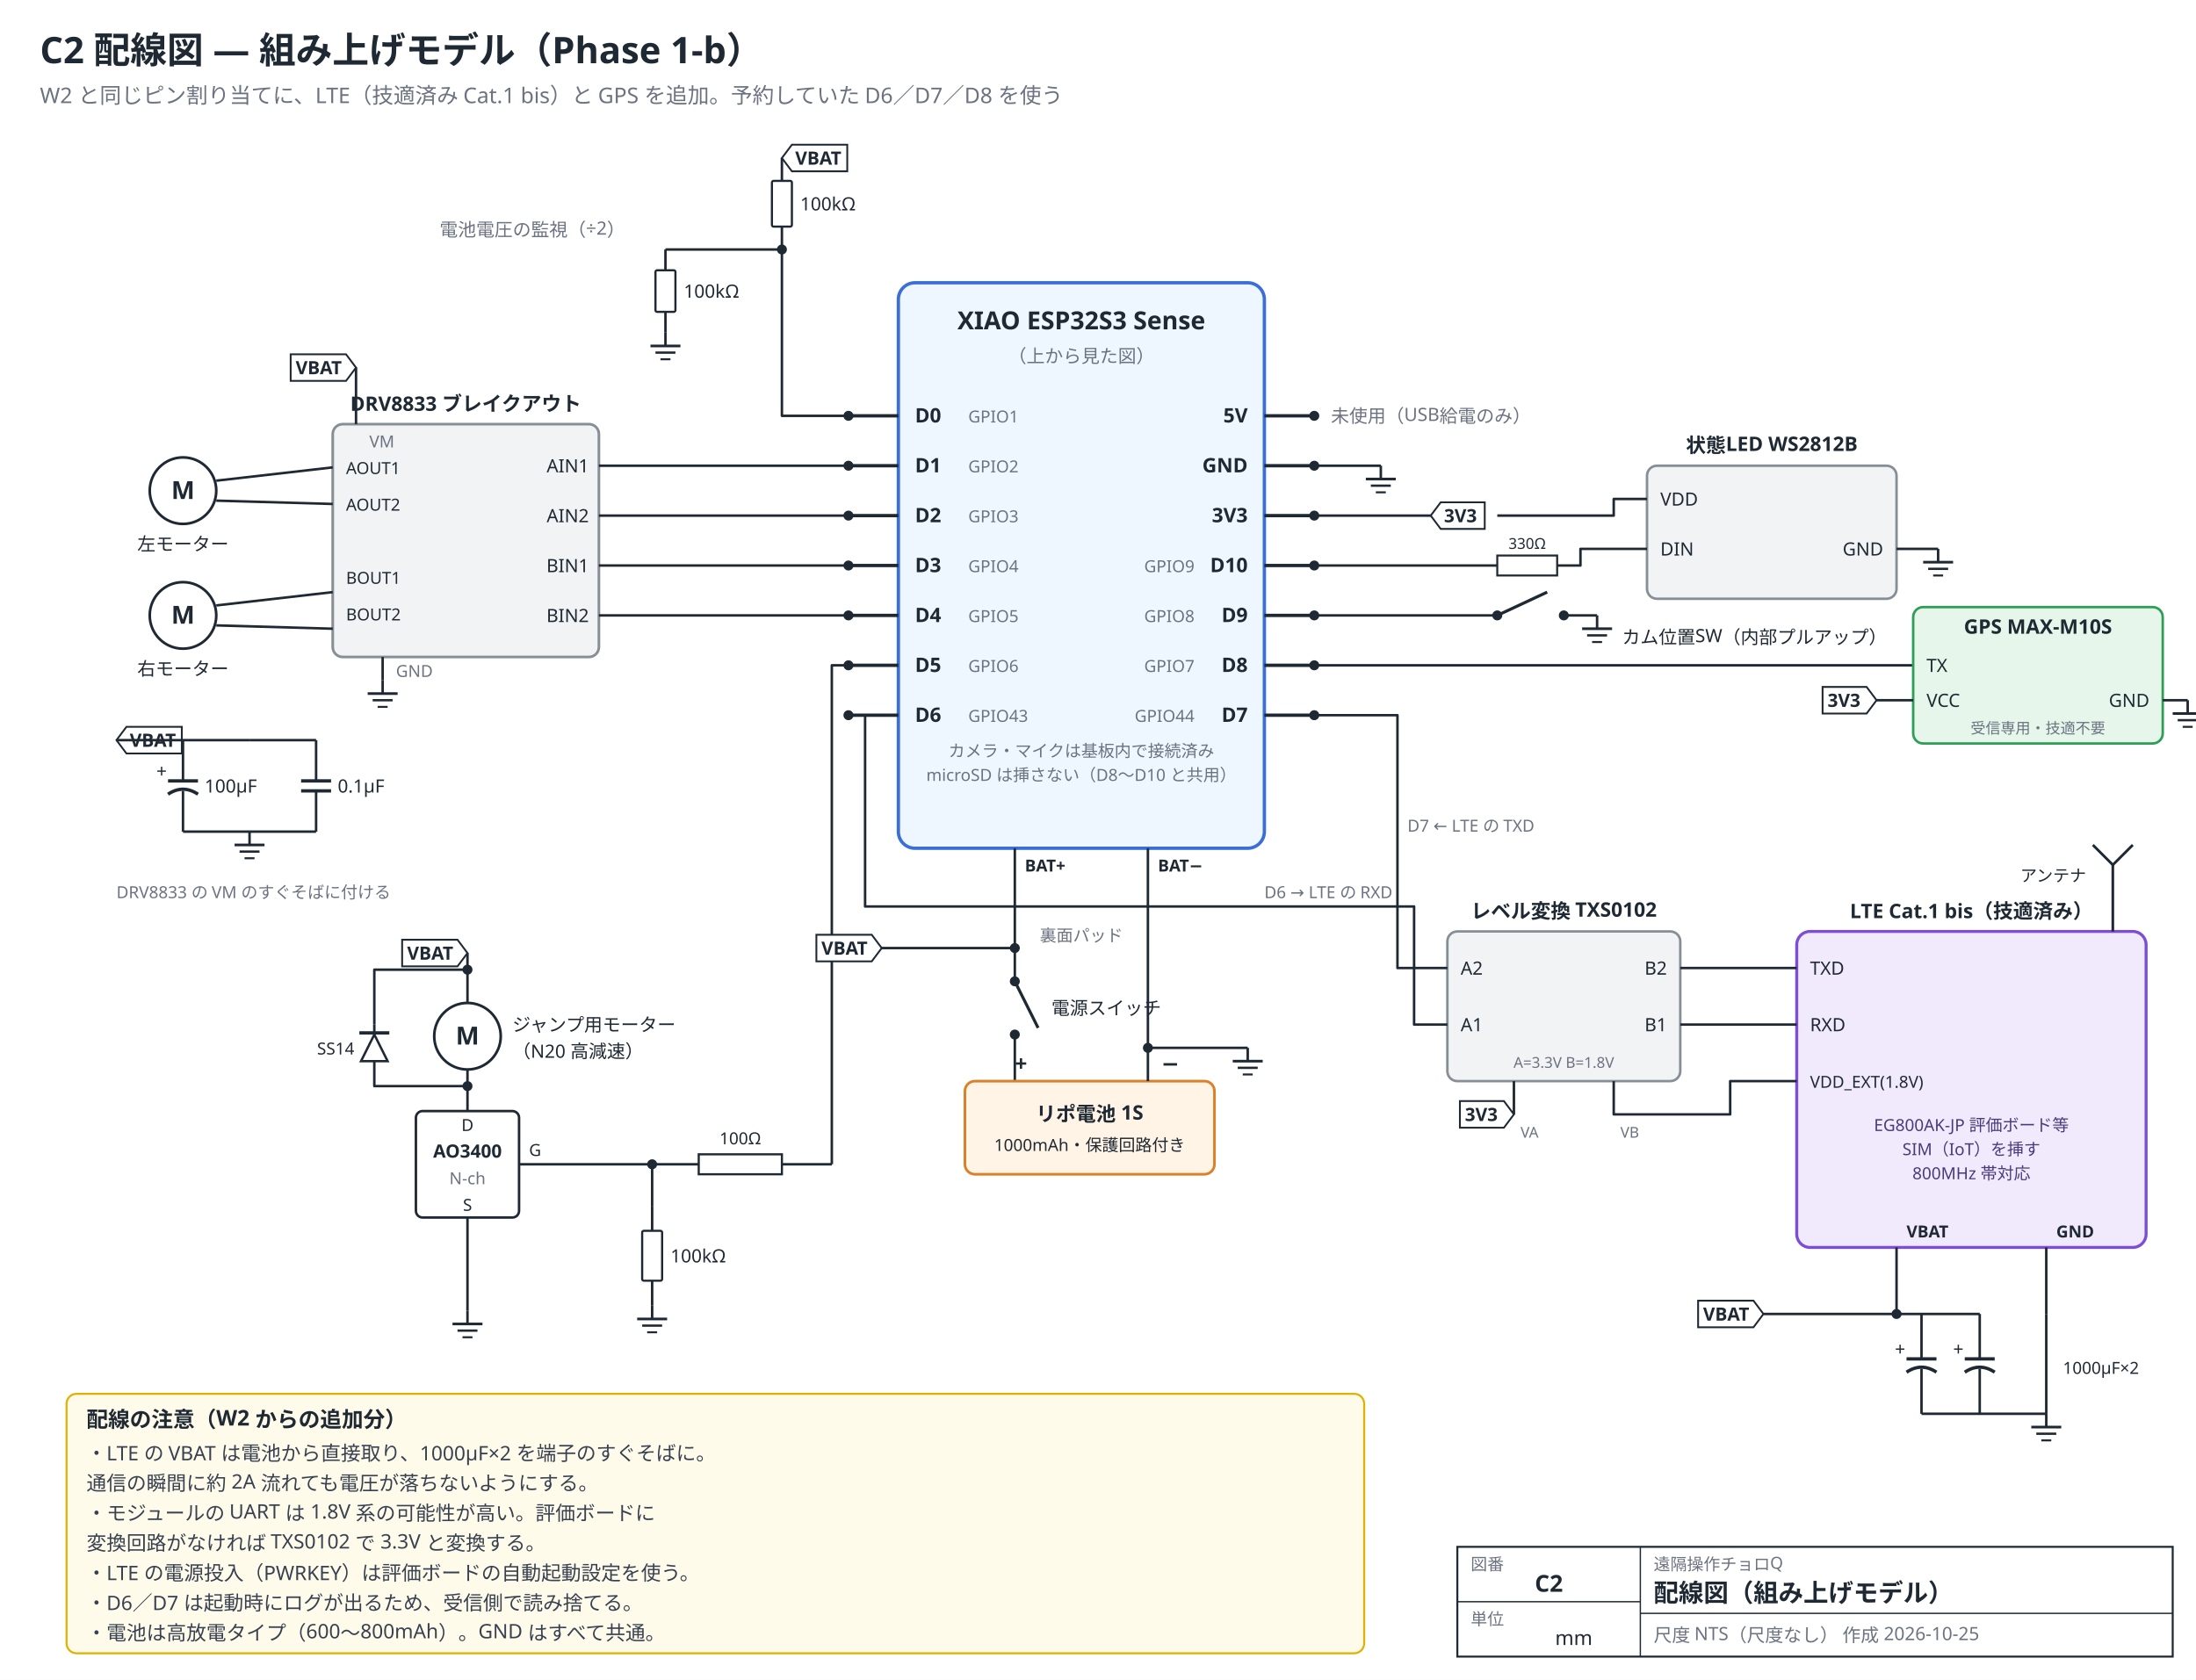
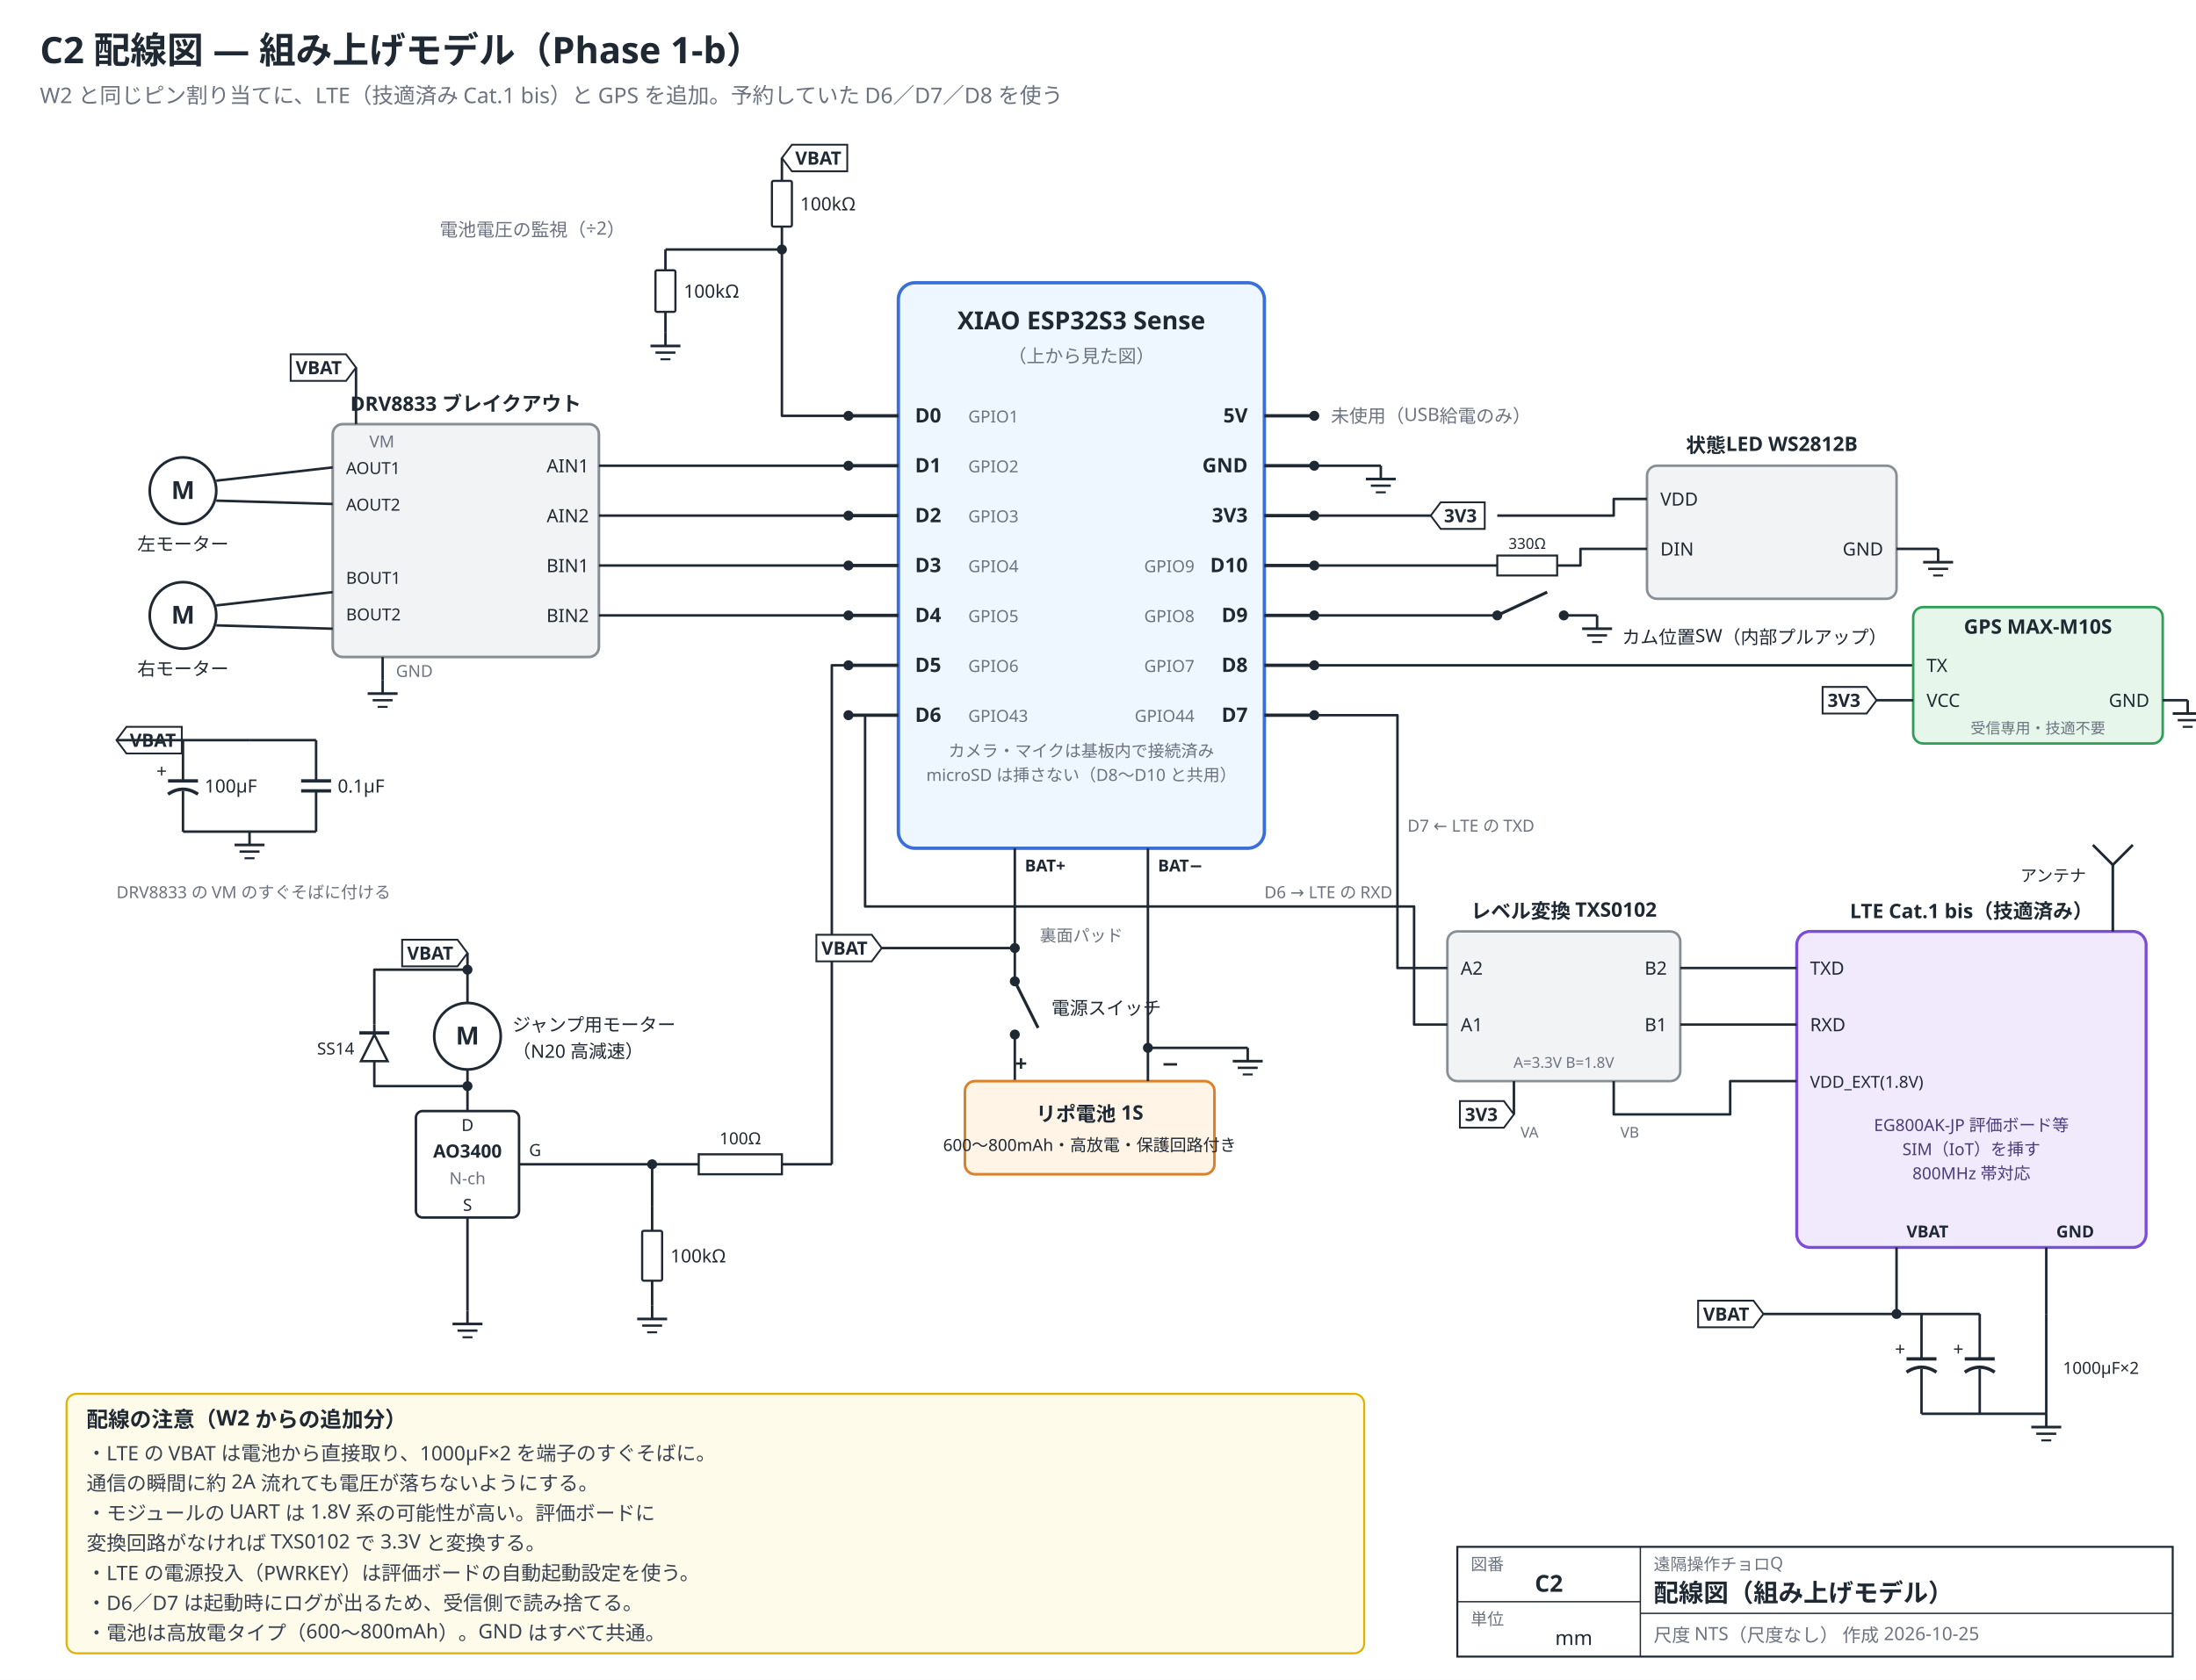
<svg xmlns="http://www.w3.org/2000/svg" width="1320" height="1010" viewBox="0 0 1320 1010" font-family="'Hiragino Sans','Hiragino Kaku Gothic ProN',sans-serif">
  <rect width="100%" height="100%" fill="#ffffff" />
  <defs>
    <marker id="arr" viewBox="0 0 10 10" refX="9" refY="5" markerWidth="7" markerHeight="7" orient="auto-start-reverse">
      <path d="M0,0 L10,5 L0,10 z" fill="#1f2933" />
    </marker>
    <marker id="arrb" viewBox="0 0 10 10" refX="9" refY="5" markerWidth="7" markerHeight="7" orient="auto-start-reverse">
      <path d="M0,0 L10,5 L0,10 z" fill="#3b6fd8" />
    </marker>
    <marker id="arro" viewBox="0 0 10 10" refX="9" refY="5" markerWidth="7" markerHeight="7" orient="auto-start-reverse">
      <path d="M0,0 L10,5 L0,10 z" fill="#d9822b" />
    </marker>
    <marker id="arrg" viewBox="0 0 10 10" refX="9" refY="5" markerWidth="7" markerHeight="7" orient="auto-start-reverse">
      <path d="M0,0 L10,5 L0,10 z" fill="#2f9e57" />
    </marker>
    <marker id="arrr" viewBox="0 0 10 10" refX="9" refY="5" markerWidth="7" markerHeight="7" orient="auto-start-reverse">
      <path d="M0,0 L10,5 L0,10 z" fill="#d64545" />
    </marker>
    <marker id="dim" viewBox="0 0 10 10" refX="10" refY="5" markerWidth="6" markerHeight="6" orient="auto-start-reverse">
      <path d="M0,1 L10,5 L0,9 z" fill="#6b7280" />
    </marker>
    <pattern id="hatch" width="6" height="6" patternUnits="userSpaceOnUse" patternTransform="rotate(45)">
      <line x1="0" y1="0" x2="0" y2="6" stroke="#868e96" stroke-width="1" />
    </pattern>
  </defs>
  <text x="24" y="38" font-size="22" text-anchor="start" font-weight="bold" fill="#1f2933">C2  配線図 ― 組み上げモデル（Phase 1-b）</text>
  <text x="24" y="62" font-size="13" text-anchor="start" font-weight="normal" fill="#6b7280">W2 と同じピン割り当てに、LTE（技適済み Cat.1 bis）と GPS を追加。予約していた D6／D7／D8 を使う</text>
  <rect x="540" y="170" width="220" height="340" rx="10" fill="#eef6ff" stroke="#3b6fd8" stroke-width="2" fill-opacity="1" />
  <text x="650.0" y="198" font-size="15" text-anchor="middle" font-weight="bold" fill="#1f2933">XIAO ESP32S3 Sense</text>
  <text x="650.0" y="218" font-size="11" text-anchor="middle" font-weight="normal" fill="#6b7280">（上から見た図）</text>
  <text x="650.0" y="455.0" font-size="10" text-anchor="middle" font-weight="normal" fill="#6b7280">カメラ・マイクは基板内で接続済み</text>
  <text x="650.0" y="469.5" font-size="10" text-anchor="middle" font-weight="normal" fill="#6b7280">microSD は挿さない（D8〜D10 と共用）</text>
  <line x1="510" y1="250" x2="540" y2="250" stroke="#1f2933" stroke-width="2" />
  <circle cx="510" cy="250" r="3" fill="#1f2933" />
  <text x="550" y="254" font-size="12" text-anchor="start" font-weight="bold" fill="#1f2933">D0</text>
  <text x="582" y="254" font-size="10" text-anchor="start" font-weight="normal" fill="#6b7280">GPIO1</text>
  <line x1="510" y1="280" x2="540" y2="280" stroke="#1f2933" stroke-width="2" />
  <circle cx="510" cy="280" r="3" fill="#1f2933" />
  <text x="550" y="284" font-size="12" text-anchor="start" font-weight="bold" fill="#1f2933">D1</text>
  <text x="582" y="284" font-size="10" text-anchor="start" font-weight="normal" fill="#6b7280">GPIO2</text>
  <line x1="510" y1="310" x2="540" y2="310" stroke="#1f2933" stroke-width="2" />
  <circle cx="510" cy="310" r="3" fill="#1f2933" />
  <text x="550" y="314" font-size="12" text-anchor="start" font-weight="bold" fill="#1f2933">D2</text>
  <text x="582" y="314" font-size="10" text-anchor="start" font-weight="normal" fill="#6b7280">GPIO3</text>
  <line x1="510" y1="340" x2="540" y2="340" stroke="#1f2933" stroke-width="2" />
  <circle cx="510" cy="340" r="3" fill="#1f2933" />
  <text x="550" y="344" font-size="12" text-anchor="start" font-weight="bold" fill="#1f2933">D3</text>
  <text x="582" y="344" font-size="10" text-anchor="start" font-weight="normal" fill="#6b7280">GPIO4</text>
  <line x1="510" y1="370" x2="540" y2="370" stroke="#1f2933" stroke-width="2" />
  <circle cx="510" cy="370" r="3" fill="#1f2933" />
  <text x="550" y="374" font-size="12" text-anchor="start" font-weight="bold" fill="#1f2933">D4</text>
  <text x="582" y="374" font-size="10" text-anchor="start" font-weight="normal" fill="#6b7280">GPIO5</text>
  <line x1="510" y1="400" x2="540" y2="400" stroke="#1f2933" stroke-width="2" />
  <circle cx="510" cy="400" r="3" fill="#1f2933" />
  <text x="550" y="404" font-size="12" text-anchor="start" font-weight="bold" fill="#1f2933">D5</text>
  <text x="582" y="404" font-size="10" text-anchor="start" font-weight="normal" fill="#6b7280">GPIO6</text>
  <line x1="510" y1="430" x2="540" y2="430" stroke="#1f2933" stroke-width="2" />
  <circle cx="510" cy="430" r="3" fill="#1f2933" />
  <text x="550" y="434" font-size="12" text-anchor="start" font-weight="bold" fill="#1f2933">D6</text>
  <text x="582" y="434" font-size="10" text-anchor="start" font-weight="normal" fill="#6b7280">GPIO43</text>
  <line x1="760" y1="250" x2="790" y2="250" stroke="#1f2933" stroke-width="2" />
  <circle cx="790" cy="250" r="3" fill="#1f2933" />
  <text x="750" y="254" font-size="12" text-anchor="end" font-weight="bold" fill="#1f2933">5V</text>
  <line x1="760" y1="280" x2="790" y2="280" stroke="#1f2933" stroke-width="2" />
  <circle cx="790" cy="280" r="3" fill="#1f2933" />
  <text x="750" y="284" font-size="12" text-anchor="end" font-weight="bold" fill="#1f2933">GND</text>
  <line x1="760" y1="310" x2="790" y2="310" stroke="#1f2933" stroke-width="2" />
  <circle cx="790" cy="310" r="3" fill="#1f2933" />
  <text x="750" y="314" font-size="12" text-anchor="end" font-weight="bold" fill="#1f2933">3V3</text>
  <line x1="760" y1="340" x2="790" y2="340" stroke="#1f2933" stroke-width="2" />
  <circle cx="790" cy="340" r="3" fill="#1f2933" />
  <text x="750" y="344" font-size="12" text-anchor="end" font-weight="bold" fill="#1f2933">D10</text>
  <text x="718" y="344" font-size="10" text-anchor="end" font-weight="normal" fill="#6b7280">GPIO9</text>
  <line x1="760" y1="370" x2="790" y2="370" stroke="#1f2933" stroke-width="2" />
  <circle cx="790" cy="370" r="3" fill="#1f2933" />
  <text x="750" y="374" font-size="12" text-anchor="end" font-weight="bold" fill="#1f2933">D9</text>
  <text x="718" y="374" font-size="10" text-anchor="end" font-weight="normal" fill="#6b7280">GPIO8</text>
  <line x1="760" y1="400" x2="790" y2="400" stroke="#1f2933" stroke-width="2" />
  <circle cx="790" cy="400" r="3" fill="#1f2933" />
  <text x="750" y="404" font-size="12" text-anchor="end" font-weight="bold" fill="#1f2933">D8</text>
  <text x="718" y="404" font-size="10" text-anchor="end" font-weight="normal" fill="#6b7280">GPIO7</text>
  <line x1="760" y1="430" x2="790" y2="430" stroke="#1f2933" stroke-width="2" />
  <circle cx="790" cy="430" r="3" fill="#1f2933" />
  <text x="750" y="434" font-size="12" text-anchor="end" font-weight="bold" fill="#1f2933">D7</text>
  <text x="718" y="434" font-size="10" text-anchor="end" font-weight="normal" fill="#6b7280">GPIO44</text>
  <polyline points="510,250 470,250 470,150" fill="none" stroke="#1f2933" stroke-width="1.5" stroke-linejoin="round" />
  <circle cx="470" cy="150" r="3" fill="#1f2933" />
  <line x1="470" y1="95" x2="470" y2="108.75" stroke="#1f2933" stroke-width="1.5" />
  <rect x="464" y="108.75" width="12" height="27.5" rx="1" fill="#fff" stroke="#1f2933" stroke-width="1.3" fill-opacity="1" />
  <line x1="470" y1="136.25" x2="470" y2="150" stroke="#1f2933" stroke-width="1.5" />
  <text x="481" y="126.5" font-size="11" text-anchor="start" font-weight="normal" fill="#1f2933">100kΩ</text>
  <polygon points="470,95 476,87 509.28,87 509.28,103 476,103" fill="#fff" stroke="#1f2933" stroke-width="1.1" />
  <text x="478" y="99" font-size="11" text-anchor="start" font-weight="bold" fill="#1f2933">VBAT</text>
  <polyline points="470,150 400,150" fill="none" stroke="#1f2933" stroke-width="1.5" stroke-linejoin="round" />
  <line x1="400" y1="150" x2="400" y2="162.5" stroke="#1f2933" stroke-width="1.5" />
  <rect x="394" y="162.5" width="12" height="25.0" rx="1" fill="#fff" stroke="#1f2933" stroke-width="1.3" fill-opacity="1" />
  <line x1="400" y1="187.5" x2="400" y2="200" stroke="#1f2933" stroke-width="1.5" />
  <text x="411" y="179.0" font-size="11" text-anchor="start" font-weight="normal" fill="#1f2933">100kΩ</text>
  <line x1="400" y1="200" x2="400" y2="208" stroke="#1f2933" stroke-width="1.5" />
  <line x1="391" y1="208" x2="409" y2="208" stroke="#1f2933" stroke-width="1.6" />
  <line x1="394" y1="212" x2="406" y2="212" stroke="#1f2933" stroke-width="1.4" />
  <line x1="397" y1="216" x2="403" y2="216" stroke="#1f2933" stroke-width="1.2" />
  <rect x="259.9" y="131" width="120.2" height="15.4" rx="3" fill="#ffffff" fill-opacity="0.95" />
  <text x="320" y="142" font-size="11" text-anchor="middle" font-weight="normal" fill="#6b7280">電池電圧の監視（÷2）</text>
  <rect x="200" y="255" width="160" height="140" rx="6" fill="#f1f3f5" stroke="#868e96" stroke-width="1.6" fill-opacity="1" />
  <text x="280.0" y="247" font-size="12" text-anchor="middle" font-weight="bold" fill="#1f2933">DRV8833 ブレイクアウト</text>
  <line x1="360" y1="280" x2="510" y2="280" stroke="#1f2933" stroke-width="1.5" />
  <text x="354" y="284" font-size="11" text-anchor="end" font-weight="normal" fill="#1f2933">AIN1</text>
  <line x1="360" y1="310" x2="510" y2="310" stroke="#1f2933" stroke-width="1.5" />
  <text x="354" y="314" font-size="11" text-anchor="end" font-weight="normal" fill="#1f2933">AIN2</text>
  <line x1="360" y1="340" x2="510" y2="340" stroke="#1f2933" stroke-width="1.5" />
  <text x="354" y="344" font-size="11" text-anchor="end" font-weight="normal" fill="#1f2933">BIN1</text>
  <line x1="360" y1="370" x2="510" y2="370" stroke="#1f2933" stroke-width="1.5" />
  <text x="354" y="374" font-size="11" text-anchor="end" font-weight="normal" fill="#1f2933">BIN2</text>
  <text x="208" y="285" font-size="10" text-anchor="start" font-weight="normal" fill="#1f2933">AOUT1</text>
  <text x="208" y="307" font-size="10" text-anchor="start" font-weight="normal" fill="#1f2933">AOUT2</text>
  <text x="208" y="329" font-size="10" text-anchor="start" font-weight="normal" fill="#1f2933" />
  <text x="208" y="351" font-size="10" text-anchor="start" font-weight="normal" fill="#1f2933">BOUT1</text>
  <text x="208" y="373" font-size="10" text-anchor="start" font-weight="normal" fill="#1f2933">BOUT2</text>
  <circle cx="110" cy="295" r="20" fill="#fff" stroke="#1f2933" stroke-width="1.6" />
  <text x="110" y="300" font-size="15" text-anchor="middle" font-weight="bold" fill="#1f2933">M</text>
  <text x="110" y="331" font-size="11" text-anchor="middle" font-weight="normal" fill="#1f2933">左モーター</text>
  <line x1="130" y1="289" x2="200" y2="281" stroke="#1f2933" stroke-width="1.5" />
  <line x1="130" y1="301" x2="200" y2="303" stroke="#1f2933" stroke-width="1.5" />
  <circle cx="110" cy="370" r="20" fill="#fff" stroke="#1f2933" stroke-width="1.6" />
  <text x="110" y="375" font-size="15" text-anchor="middle" font-weight="bold" fill="#1f2933">M</text>
  <text x="110" y="406" font-size="11" text-anchor="middle" font-weight="normal" fill="#1f2933">右モーター</text>
  <line x1="130" y1="364" x2="200" y2="356" stroke="#1f2933" stroke-width="1.5" />
  <line x1="130" y1="376" x2="200" y2="378" stroke="#1f2933" stroke-width="1.5" />
  <line x1="214" y1="255" x2="214" y2="221" stroke="#1f2933" stroke-width="1.5" />
  <polygon points="214,221 208,213 174.72,213 174.72,229 208,229" fill="#fff" stroke="#1f2933" stroke-width="1.1" />
  <text x="177.72" y="225" font-size="11" text-anchor="start" font-weight="bold" fill="#1f2933">VBAT</text>
  <text x="222" y="269" font-size="10" text-anchor="start" font-weight="normal" fill="#6b7280">VM</text>
  <line x1="230" y1="395" x2="230" y2="409" stroke="#1f2933" stroke-width="1.5" />
  <line x1="230" y1="409" x2="230" y2="417" stroke="#1f2933" stroke-width="1.5" />
  <line x1="221" y1="417" x2="239" y2="417" stroke="#1f2933" stroke-width="1.6" />
  <line x1="224" y1="421" x2="236" y2="421" stroke="#1f2933" stroke-width="1.4" />
  <line x1="227" y1="425" x2="233" y2="425" stroke="#1f2933" stroke-width="1.2" />
  <text x="238" y="407" font-size="10" text-anchor="start" font-weight="normal" fill="#6b7280">GND</text>
  <polygon points="70,445 76,437 109.28,437 109.28,453 76,453" fill="#fff" stroke="#1f2933" stroke-width="1.1" />
  <text x="78" y="449" font-size="11" text-anchor="start" font-weight="bold" fill="#1f2933">VBAT</text>
  <line x1="70" y1="445" x2="150" y2="445" stroke="#1f2933" stroke-width="1.5" />
  <line x1="110" y1="445" x2="110" y2="469.5" stroke="#1f2933" stroke-width="1.5" />
  <line x1="101" y1="469.5" x2="119" y2="469.5" stroke="#1f2933" stroke-width="2" />
  <path d="M101,477.5 Q110,471.5 119,477.5" fill="none" stroke="#1f2933" stroke-width="2" />
  <text x="94" y="467.5" font-size="11" text-anchor="start" font-weight="normal" fill="#1f2933">+</text>
  <line x1="110" y1="475.5" x2="110" y2="500" stroke="#1f2933" stroke-width="1.5" />
  <text x="123" y="476.5" font-size="11" text-anchor="start" font-weight="normal" fill="#1f2933">100µF</text>
  <line x1="150" y1="445" x2="190" y2="445" stroke="#1f2933" stroke-width="1.5" />
  <line x1="190" y1="445" x2="190" y2="469.5" stroke="#1f2933" stroke-width="1.5" />
  <line x1="181" y1="469.5" x2="199" y2="469.5" stroke="#1f2933" stroke-width="2" />
  <line x1="181" y1="475.5" x2="199" y2="475.5" stroke="#1f2933" stroke-width="2" />
  <line x1="190" y1="475.5" x2="190" y2="500" stroke="#1f2933" stroke-width="1.5" />
  <text x="203" y="476.5" font-size="11" text-anchor="start" font-weight="normal" fill="#1f2933">0.1µF</text>
  <line x1="110" y1="500" x2="190" y2="500" stroke="#1f2933" stroke-width="1.5" />
  <line x1="150" y1="500" x2="150" y2="508" stroke="#1f2933" stroke-width="1.5" />
  <line x1="141" y1="508" x2="159" y2="508" stroke="#1f2933" stroke-width="1.6" />
  <line x1="144" y1="512" x2="156" y2="512" stroke="#1f2933" stroke-width="1.4" />
  <line x1="147" y1="516" x2="153" y2="516" stroke="#1f2933" stroke-width="1.2" />
  <text x="70" y="540" font-size="10" text-anchor="start" font-weight="normal" fill="#6b7280">DRV8833 の VM のすぐそばに付ける</text>
  <polyline points="510,400 500,400 500,700" fill="none" stroke="#1f2933" stroke-width="1.5" stroke-linejoin="round" />
  <line x1="500" y1="700" x2="470" y2="700" stroke="#1f2933" stroke-width="1.5" />
  <rect x="420" y="694" width="50" height="12" fill="#fff" stroke="#1f2933" stroke-width="1.3" />
  <text x="445" y="688" font-size="10" text-anchor="middle" font-weight="normal" fill="#1f2933">100Ω</text>
  <line x1="420" y1="700" x2="312" y2="700" stroke="#1f2933" stroke-width="1.5" />
  <rect x="250" y="668" width="62" height="64" rx="4" fill="#fff" stroke="#1f2933" stroke-width="1.5" fill-opacity="1" />
  <text x="281" y="696" font-size="11" text-anchor="middle" font-weight="bold" fill="#1f2933">AO3400</text>
  <text x="281" y="712" font-size="10" text-anchor="middle" font-weight="normal" fill="#6b7280">N-ch</text>
  <text x="318" y="695" font-size="10" text-anchor="start" font-weight="normal" fill="#1f2933">G</text>
  <text x="281" y="680" font-size="10" text-anchor="middle" font-weight="normal" fill="#1f2933">D</text>
  <text x="281" y="728" font-size="10" text-anchor="middle" font-weight="normal" fill="#1f2933">S</text>
  <circle cx="392" cy="700" r="3" fill="#1f2933" />
  <polyline points="392,700 392,725" fill="none" stroke="#1f2933" stroke-width="1.5" stroke-linejoin="round" />
  <line x1="392" y1="725" x2="392" y2="740.0" stroke="#1f2933" stroke-width="1.5" />
  <rect x="386" y="740.0" width="12" height="30.0" rx="1" fill="#fff" stroke="#1f2933" stroke-width="1.3" fill-opacity="1" />
  <line x1="392" y1="770.0" x2="392" y2="785" stroke="#1f2933" stroke-width="1.5" />
  <text x="403" y="759.0" font-size="11" text-anchor="start" font-weight="normal" fill="#1f2933">100kΩ</text>
  <line x1="392" y1="785" x2="392" y2="793" stroke="#1f2933" stroke-width="1.5" />
  <line x1="383" y1="793" x2="401" y2="793" stroke="#1f2933" stroke-width="1.6" />
  <line x1="386" y1="797" x2="398" y2="797" stroke="#1f2933" stroke-width="1.4" />
  <line x1="389" y1="801" x2="395" y2="801" stroke="#1f2933" stroke-width="1.2" />
  <line x1="281" y1="732" x2="281" y2="788" stroke="#1f2933" stroke-width="1.5" />
  <line x1="281" y1="788" x2="281" y2="796" stroke="#1f2933" stroke-width="1.5" />
  <line x1="272" y1="796" x2="290" y2="796" stroke="#1f2933" stroke-width="1.6" />
  <line x1="275" y1="800" x2="287" y2="800" stroke="#1f2933" stroke-width="1.4" />
  <line x1="278" y1="804" x2="284" y2="804" stroke="#1f2933" stroke-width="1.2" />
  <line x1="281" y1="668" x2="281" y2="643" stroke="#1f2933" stroke-width="1.5" />
  <circle cx="281" cy="623" r="20" fill="#fff" stroke="#1f2933" stroke-width="1.6" />
  <text x="281" y="628" font-size="15" text-anchor="middle" font-weight="bold" fill="#1f2933">M</text>
  <line x1="281" y1="603" x2="281" y2="573" stroke="#1f2933" stroke-width="1.5" />
  <polygon points="281,573 275,565 241.72,565 241.72,581 275,581" fill="#fff" stroke="#1f2933" stroke-width="1.1" />
  <text x="244.72" y="577" font-size="11" text-anchor="start" font-weight="bold" fill="#1f2933">VBAT</text>
  <polyline points="281,583 225,583 225,616" fill="none" stroke="#1f2933" stroke-width="1.5" stroke-linejoin="round" />
  <polygon points="217,638 233,638 225,622" fill="#fff" stroke="#1f2933" stroke-width="1.4" />
  <line x1="216" y1="621" x2="234" y2="621" stroke="#1f2933" stroke-width="2" />
  <line x1="225" y1="616" x2="225" y2="621" stroke="#1f2933" stroke-width="1.5" />
  <polyline points="225,638 225,653 281,653" fill="none" stroke="#1f2933" stroke-width="1.5" stroke-linejoin="round" />
  <circle cx="281" cy="653" r="3" fill="#1f2933" />
  <circle cx="281" cy="583" r="3" fill="#1f2933" />
  <text x="213" y="634" font-size="10" text-anchor="end" font-weight="normal" fill="#1f2933">SS14</text>
  <text x="308" y="620.0" font-size="11" text-anchor="start" font-weight="normal" fill="#1f2933">ジャンプ用モーター</text>
  <text x="308" y="635.95" font-size="11" text-anchor="start" font-weight="normal" fill="#1f2933">（N20 高減速）</text>
  <text x="800" y="254" font-size="11" text-anchor="start" font-weight="normal" fill="#6b7280">未使用（USB給電のみ）</text>
  <line x1="790" y1="280" x2="830" y2="280" stroke="#1f2933" stroke-width="1.5" />
  <line x1="830" y1="280" x2="830" y2="288" stroke="#1f2933" stroke-width="1.5" />
  <line x1="821" y1="288" x2="839" y2="288" stroke="#1f2933" stroke-width="1.6" />
  <line x1="824" y1="292" x2="836" y2="292" stroke="#1f2933" stroke-width="1.4" />
  <line x1="827" y1="296" x2="833" y2="296" stroke="#1f2933" stroke-width="1.2" />
  <line x1="790" y1="310" x2="860" y2="310" stroke="#1f2933" stroke-width="1.5" />
  <polygon points="860,310 866,302 892.46,302 892.46,318 866,318" fill="#fff" stroke="#1f2933" stroke-width="1.1" />
  <text x="868" y="314" font-size="11" text-anchor="start" font-weight="bold" fill="#1f2933">3V3</text>
  <rect x="990" y="280" width="150" height="80" rx="6" fill="#f1f3f5" stroke="#868e96" stroke-width="1.5" fill-opacity="1" />
  <text x="1065" y="272" font-size="12" text-anchor="middle" font-weight="bold" fill="#1f2933">状態LED WS2812B</text>
  <text x="998" y="304" font-size="11" text-anchor="start" font-weight="normal" fill="#1f2933">VDD</text>
  <text x="998" y="334" font-size="11" text-anchor="start" font-weight="normal" fill="#1f2933">DIN</text>
  <text x="1132" y="334" font-size="11" text-anchor="end" font-weight="normal" fill="#1f2933">GND</text>
  <polyline points="900,310 970,310 970,300 990,300" fill="none" stroke="#1f2933" stroke-width="1.5" stroke-linejoin="round" />
  <polyline points="790,340 950,340 950,330 990,330" fill="none" stroke="#1f2933" stroke-width="1.5" stroke-linejoin="round" />
  <rect x="900" y="334" width="36" height="12" fill="#fff" stroke="#1f2933" stroke-width="1.2" />
  <text x="918" y="330" font-size="9" text-anchor="middle" font-weight="normal" fill="#1f2933">330Ω</text>
  <line x1="1140" y1="330" x2="1165" y2="330" stroke="#1f2933" stroke-width="1.5" />
  <line x1="1165" y1="330" x2="1165" y2="338" stroke="#1f2933" stroke-width="1.5" />
  <line x1="1156" y1="338" x2="1174" y2="338" stroke="#1f2933" stroke-width="1.6" />
  <line x1="1159" y1="342" x2="1171" y2="342" stroke="#1f2933" stroke-width="1.4" />
  <line x1="1162" y1="346" x2="1168" y2="346" stroke="#1f2933" stroke-width="1.2" />
  <line x1="790" y1="370" x2="900" y2="370" stroke="#1f2933" stroke-width="1.5" />
  <circle cx="900" cy="370" r="3" fill="#1f2933" />
  <line x1="900" y1="370" x2="930" y2="356" stroke="#1f2933" stroke-width="1.8" />
  <circle cx="940" cy="370" r="3" fill="#1f2933" />
  <line x1="940" y1="370" x2="960" y2="370" stroke="#1f2933" stroke-width="1.5" />
  <line x1="960" y1="370" x2="960" y2="378" stroke="#1f2933" stroke-width="1.5" />
  <line x1="951" y1="378" x2="969" y2="378" stroke="#1f2933" stroke-width="1.6" />
  <line x1="954" y1="382" x2="966" y2="382" stroke="#1f2933" stroke-width="1.4" />
  <line x1="957" y1="386" x2="963" y2="386" stroke="#1f2933" stroke-width="1.2" />
  <text x="975" y="387" font-size="11" text-anchor="start" font-weight="normal" fill="#1f2933">カム位置SW（内部プルアップ）</text>
  <line x1="790" y1="400" x2="1150" y2="400" stroke="#1f2933" stroke-width="1.5" />
  <rect x="1150" y="365" width="150" height="82" rx="6" fill="#e6f6ea" stroke="#2f9e57" stroke-width="1.5" fill-opacity="1" />
  <text x="1225" y="381" font-size="12" text-anchor="middle" font-weight="bold" fill="#1f2933">GPS MAX-M10S</text>
  <text x="1158" y="404" font-size="11" text-anchor="start" font-weight="normal" fill="#1f2933">TX</text>
  <text x="1158" y="425" font-size="11" text-anchor="start" font-weight="normal" fill="#1f2933">VCC</text>
  <text x="1292" y="425" font-size="11" text-anchor="end" font-weight="normal" fill="#1f2933">GND</text>
  <text x="1225" y="441" font-size="9" text-anchor="middle" font-weight="normal" fill="#6b7280">受信専用・技適不要</text>
  <line x1="1150" y1="421" x2="1128" y2="421" stroke="#1f2933" stroke-width="1.5" />
  <polygon points="1128,421 1122,413 1095.54,413 1095.54,429 1122,429" fill="#fff" stroke="#1f2933" stroke-width="1.1" />
  <text x="1098.54" y="425" font-size="11" text-anchor="start" font-weight="bold" fill="#1f2933">3V3</text>
  <line x1="1300" y1="421" x2="1315" y2="421" stroke="#1f2933" stroke-width="1.5" />
  <line x1="1315" y1="421" x2="1315" y2="429" stroke="#1f2933" stroke-width="1.5" />
  <line x1="1306" y1="429" x2="1324" y2="429" stroke="#1f2933" stroke-width="1.6" />
  <line x1="1309" y1="433" x2="1321" y2="433" stroke="#1f2933" stroke-width="1.4" />
  <line x1="1312" y1="437" x2="1318" y2="437" stroke="#1f2933" stroke-width="1.2" />
  <rect x="870" y="560" width="140" height="90" rx="6" fill="#f1f3f5" stroke="#868e96" stroke-width="1.5" fill-opacity="1" />
  <text x="940" y="552" font-size="12" text-anchor="middle" font-weight="bold" fill="#1f2933">レベル変換 TXS0102</text>
  <text x="878" y="586" font-size="11" text-anchor="start" font-weight="normal" fill="#1f2933">A2</text>
  <text x="878" y="620" font-size="11" text-anchor="start" font-weight="normal" fill="#1f2933">A1</text>
  <text x="1002" y="586" font-size="11" text-anchor="end" font-weight="normal" fill="#1f2933">B2</text>
  <text x="1002" y="620" font-size="11" text-anchor="end" font-weight="normal" fill="#1f2933">B1</text>
  <text x="940" y="642" font-size="9" text-anchor="middle" font-weight="normal" fill="#6b7280">A=3.3V  B=1.8V</text>
  <polyline points="790,430 840,430 840,582 870,582" fill="none" stroke="#1f2933" stroke-width="1.5" stroke-linejoin="round" />
  <polyline points="510,430 520,430 520,545 850,545 850,616 870,616" fill="none" stroke="#1f2933" stroke-width="1.5" stroke-linejoin="round" />
  <text x="760" y="540" font-size="10" text-anchor="start" font-weight="normal" fill="#6b7280">D6 → LTE の RXD</text>
  <text x="846" y="500" font-size="10" text-anchor="start" font-weight="normal" fill="#6b7280">D7 ← LTE の TXD</text>
  <rect x="1080" y="560" width="210" height="190" rx="8" fill="#f1eafd" stroke="#7c4dd6" stroke-width="1.8" fill-opacity="1" />
  <text x="1185" y="552" font-size="12" text-anchor="middle" font-weight="bold" fill="#1f2933">LTE Cat.1 bis（技適済み）</text>
  <text x="1185" y="680.0" font-size="10" text-anchor="middle" font-weight="normal" fill="#4b3a7a">EG800AK-JP 評価ボード等</text>
  <text x="1185" y="694.5" font-size="10" text-anchor="middle" font-weight="normal" fill="#4b3a7a">SIM（IoT）を挿す</text>
  <text x="1185" y="709.0" font-size="10" text-anchor="middle" font-weight="normal" fill="#4b3a7a">800MHz 帯対応</text>
  <text x="1088" y="586" font-size="11" text-anchor="start" font-weight="normal" fill="#1f2933">TXD</text>
  <text x="1088" y="620" font-size="11" text-anchor="start" font-weight="normal" fill="#1f2933">RXD</text>
  <text x="1088" y="654" font-size="10" text-anchor="start" font-weight="normal" fill="#1f2933">VDD_EXT(1.8V)</text>
  <polyline points="1010,582 1080,582" fill="none" stroke="#1f2933" stroke-width="1.5" stroke-linejoin="round" />
  <polyline points="1010,616 1080,616" fill="none" stroke="#1f2933" stroke-width="1.5" stroke-linejoin="round" />
  <polyline points="1080,650 1040,650 1040,670 970,670 970,650" fill="none" stroke="#1f2933" stroke-width="1.5" stroke-linejoin="round" />
  <text x="974" y="684" font-size="9" text-anchor="start" font-weight="normal" fill="#6b7280">VB</text>
  <line x1="910" y1="650" x2="910" y2="670" stroke="#1f2933" stroke-width="1.5" />
  <polygon points="910,670 904,662 877.54,662 877.54,678 904,678" fill="#fff" stroke="#1f2933" stroke-width="1.1" />
  <text x="880.54" y="674" font-size="11" text-anchor="start" font-weight="bold" fill="#1f2933">3V3</text>
  <text x="914" y="684" font-size="9" text-anchor="start" font-weight="normal" fill="#6b7280">VA</text>
  <line x1="1270" y1="560" x2="1270" y2="520" stroke="#1f2933" stroke-width="1.6" />
  <polyline points="1258,508 1270,520 1282,508" fill="none" stroke="#1f2933" stroke-width="1.6" stroke-linejoin="round" />
  <text x="1254" y="530" font-size="10" text-anchor="end" font-weight="normal" fill="#1f2933">アンテナ</text>
  <line x1="1140" y1="750" x2="1140" y2="790" stroke="#1f2933" stroke-width="1.5" />
  <text x="1146" y="744" font-size="10" text-anchor="start" font-weight="bold" fill="#1f2933">VBAT</text>
  <line x1="1230" y1="750" x2="1230" y2="790" stroke="#1f2933" stroke-width="1.5" />
  <text x="1236" y="744" font-size="10" text-anchor="start" font-weight="bold" fill="#1f2933">GND</text>
  <circle cx="1140" cy="790" r="3" fill="#1f2933" />
  <line x1="1140" y1="790" x2="1060" y2="790" stroke="#1f2933" stroke-width="1.5" />
  <polygon points="1060,790 1054,782 1020.72,782 1020.72,798 1054,798" fill="#fff" stroke="#1f2933" stroke-width="1.1" />
  <text x="1023.72" y="794" font-size="11" text-anchor="start" font-weight="bold" fill="#1f2933">VBAT</text>
  <line x1="1230" y1="790" x2="1230" y2="850" stroke="#1f2933" stroke-width="1.5" />
  <line x1="1155" y1="790" x2="1155" y2="817.0" stroke="#1f2933" stroke-width="1.5" />
  <line x1="1146" y1="817.0" x2="1164" y2="817.0" stroke="#1f2933" stroke-width="2" />
  <path d="M1146,825.0 Q1155,819.0 1164,825.0" fill="none" stroke="#1f2933" stroke-width="2" />
  <text x="1139" y="815.0" font-size="11" text-anchor="start" font-weight="normal" fill="#1f2933">+</text>
  <line x1="1155" y1="823.0" x2="1155" y2="850" stroke="#1f2933" stroke-width="1.5" />
  <line x1="1140" y1="790" x2="1190" y2="790" stroke="#1f2933" stroke-width="1.5" />
  <line x1="1190" y1="790" x2="1190" y2="817.0" stroke="#1f2933" stroke-width="1.5" />
  <line x1="1181" y1="817.0" x2="1199" y2="817.0" stroke="#1f2933" stroke-width="2" />
  <path d="M1181,825.0 Q1190,819.0 1199,825.0" fill="none" stroke="#1f2933" stroke-width="2" />
  <text x="1174" y="815.0" font-size="11" text-anchor="start" font-weight="normal" fill="#1f2933">+</text>
  <line x1="1190" y1="823.0" x2="1190" y2="850" stroke="#1f2933" stroke-width="1.5" />
  <line x1="1155" y1="850" x2="1230" y2="850" stroke="#1f2933" stroke-width="1.5" />
  <line x1="1230" y1="850" x2="1230" y2="858" stroke="#1f2933" stroke-width="1.5" />
  <line x1="1221" y1="858" x2="1239" y2="858" stroke="#1f2933" stroke-width="1.6" />
  <line x1="1224" y1="862" x2="1236" y2="862" stroke="#1f2933" stroke-width="1.4" />
  <line x1="1227" y1="866" x2="1233" y2="866" stroke="#1f2933" stroke-width="1.2" />
  <text x="1240" y="826" font-size="10" text-anchor="start" font-weight="normal" fill="#1f2933">1000µF×2</text>
  <text x="650" y="566" font-size="10" text-anchor="middle" font-weight="normal" fill="#6b7280">裏面パッド</text>
  <line x1="610" y1="510" x2="610" y2="570" stroke="#1f2933" stroke-width="1.5" />
  <text x="616" y="524" font-size="10" text-anchor="start" font-weight="bold" fill="#1f2933">BAT+</text>
  <line x1="690" y1="510" x2="690" y2="630" stroke="#1f2933" stroke-width="1.5" />
  <text x="696" y="524" font-size="10" text-anchor="start" font-weight="bold" fill="#1f2933">BAT−</text>
  <circle cx="610" cy="570" r="3" fill="#1f2933" />
  <line x1="610" y1="570" x2="530" y2="570" stroke="#1f2933" stroke-width="1.5" />
  <polygon points="530,570 524,562 490.72,562 490.72,578 524,578" fill="#fff" stroke="#1f2933" stroke-width="1.1" />
  <text x="493.72" y="574" font-size="11" text-anchor="start" font-weight="bold" fill="#1f2933">VBAT</text>
  <line x1="610" y1="570" x2="610" y2="590" stroke="#1f2933" stroke-width="1.5" />
  <circle cx="610" cy="590" r="3" fill="#1f2933" />
  <line x1="610" y1="590" x2="624" y2="618" stroke="#1f2933" stroke-width="1.8" />
  <circle cx="610" cy="622" r="3" fill="#1f2933" />
  <text x="632" y="610" font-size="11" text-anchor="start" font-weight="normal" fill="#1f2933">電源スイッチ</text>
  <line x1="610" y1="622" x2="610" y2="650" stroke="#1f2933" stroke-width="1.5" />
  <rect x="580" y="650" width="150" height="56" rx="6" fill="#fff4e6" stroke="#d9822b" stroke-width="1.6" fill-opacity="1" />
  <text x="655" y="674" font-size="12" text-anchor="middle" font-weight="bold" fill="#1f2933">リポ電池 1S</text>
-   <text x="655" y="692" font-size="10" text-anchor="middle" font-weight="normal" fill="#1f2933">1000mAh・保護回路付き</text>
+   <text x="655" y="692" font-size="10" text-anchor="middle" font-weight="normal" fill="#1f2933">600〜800mAh・高放電・保護回路付き</text>
  <text x="610" y="644" font-size="13" text-anchor="start" font-weight="bold" fill="#1f2933">+</text>
  <line x1="690" y1="630" x2="690" y2="650" stroke="#1f2933" stroke-width="1.5" />
  <text x="698" y="644" font-size="13" text-anchor="start" font-weight="bold" fill="#1f2933">−</text>
  <circle cx="690" cy="630" r="3" fill="#1f2933" />
  <line x1="690" y1="630" x2="750" y2="630" stroke="#1f2933" stroke-width="1.5" />
  <line x1="750" y1="630" x2="750" y2="638" stroke="#1f2933" stroke-width="1.5" />
  <line x1="741" y1="638" x2="759" y2="638" stroke="#1f2933" stroke-width="1.6" />
  <line x1="744" y1="642" x2="756" y2="642" stroke="#1f2933" stroke-width="1.4" />
  <line x1="747" y1="646" x2="753" y2="646" stroke="#1f2933" stroke-width="1.2" />
  <rect x="40" y="838" width="780" height="156.0" rx="6" fill="#fffbea" stroke="#e0b100" stroke-width="1.2" fill-opacity="1" />
  <text x="52" y="858" font-size="13" text-anchor="start" font-weight="bold" fill="#1f2933">配線の注意（W2 からの追加分）</text>
  <text x="52" y="878.0" font-size="12" text-anchor="start" font-weight="normal" fill="#374151">・LTE の VBAT は電池から直接取り、1000µF×2 を端子のすぐそばに。</text>
  <text x="52" y="896.0" font-size="12" text-anchor="start" font-weight="normal" fill="#374151">  通信の瞬間に約 2A 流れても電圧が落ちないようにする。</text>
  <text x="52" y="914.0" font-size="12" text-anchor="start" font-weight="normal" fill="#374151">・モジュールの UART は 1.8V 系の可能性が高い。評価ボードに</text>
  <text x="52" y="932.0" font-size="12" text-anchor="start" font-weight="normal" fill="#374151">  変換回路がなければ TXS0102 で 3.3V と変換する。</text>
  <text x="52" y="950.0" font-size="12" text-anchor="start" font-weight="normal" fill="#374151">・LTE の電源投入（PWRKEY）は評価ボードの自動起動設定を使う。</text>
  <text x="52" y="968.0" font-size="12" text-anchor="start" font-weight="normal" fill="#374151">・D6／D7 は起動時にログが出るため、受信側で読み捨てる。</text>
  <text x="52" y="986.0" font-size="12" text-anchor="start" font-weight="normal" fill="#374151">・電池は高放電タイプ（600〜800mAh）。GND はすべて共通。</text>
  <rect x="876" y="930" width="430" height="66" rx="0" fill="#fff" stroke="#1f2933" stroke-width="1.2" fill-opacity="1" />
  <line x1="986" y1="930" x2="986" y2="996" stroke="#1f2933" stroke-width="0.8" />
  <line x1="876" y1="963" x2="986" y2="963" stroke="#1f2933" stroke-width="0.8" />
  <line x1="986" y1="970" x2="1306" y2="970" stroke="#1f2933" stroke-width="0.8" />
  <text x="884" y="944" font-size="10" text-anchor="start" font-weight="normal" fill="#6b7280">図番</text>
  <text x="931" y="957" font-size="14" text-anchor="middle" font-weight="bold" fill="#1f2933">C2</text>
  <text x="884" y="977" font-size="10" text-anchor="start" font-weight="normal" fill="#6b7280">単位</text>
  <text x="946" y="989" font-size="12" text-anchor="middle" font-weight="normal" fill="#1f2933">mm</text>
  <text x="994" y="944" font-size="10" text-anchor="start" font-weight="normal" fill="#6b7280">遠隔操作チョロQ</text>
  <text x="994" y="963" font-size="15" text-anchor="start" font-weight="bold" fill="#1f2933">配線図（組み上げモデル）</text>
  <text x="994" y="987" font-size="11" text-anchor="start" font-weight="normal" fill="#6b7280">尺度 NTS（尺度なし）   作成 2026-10-25</text>
</svg>
